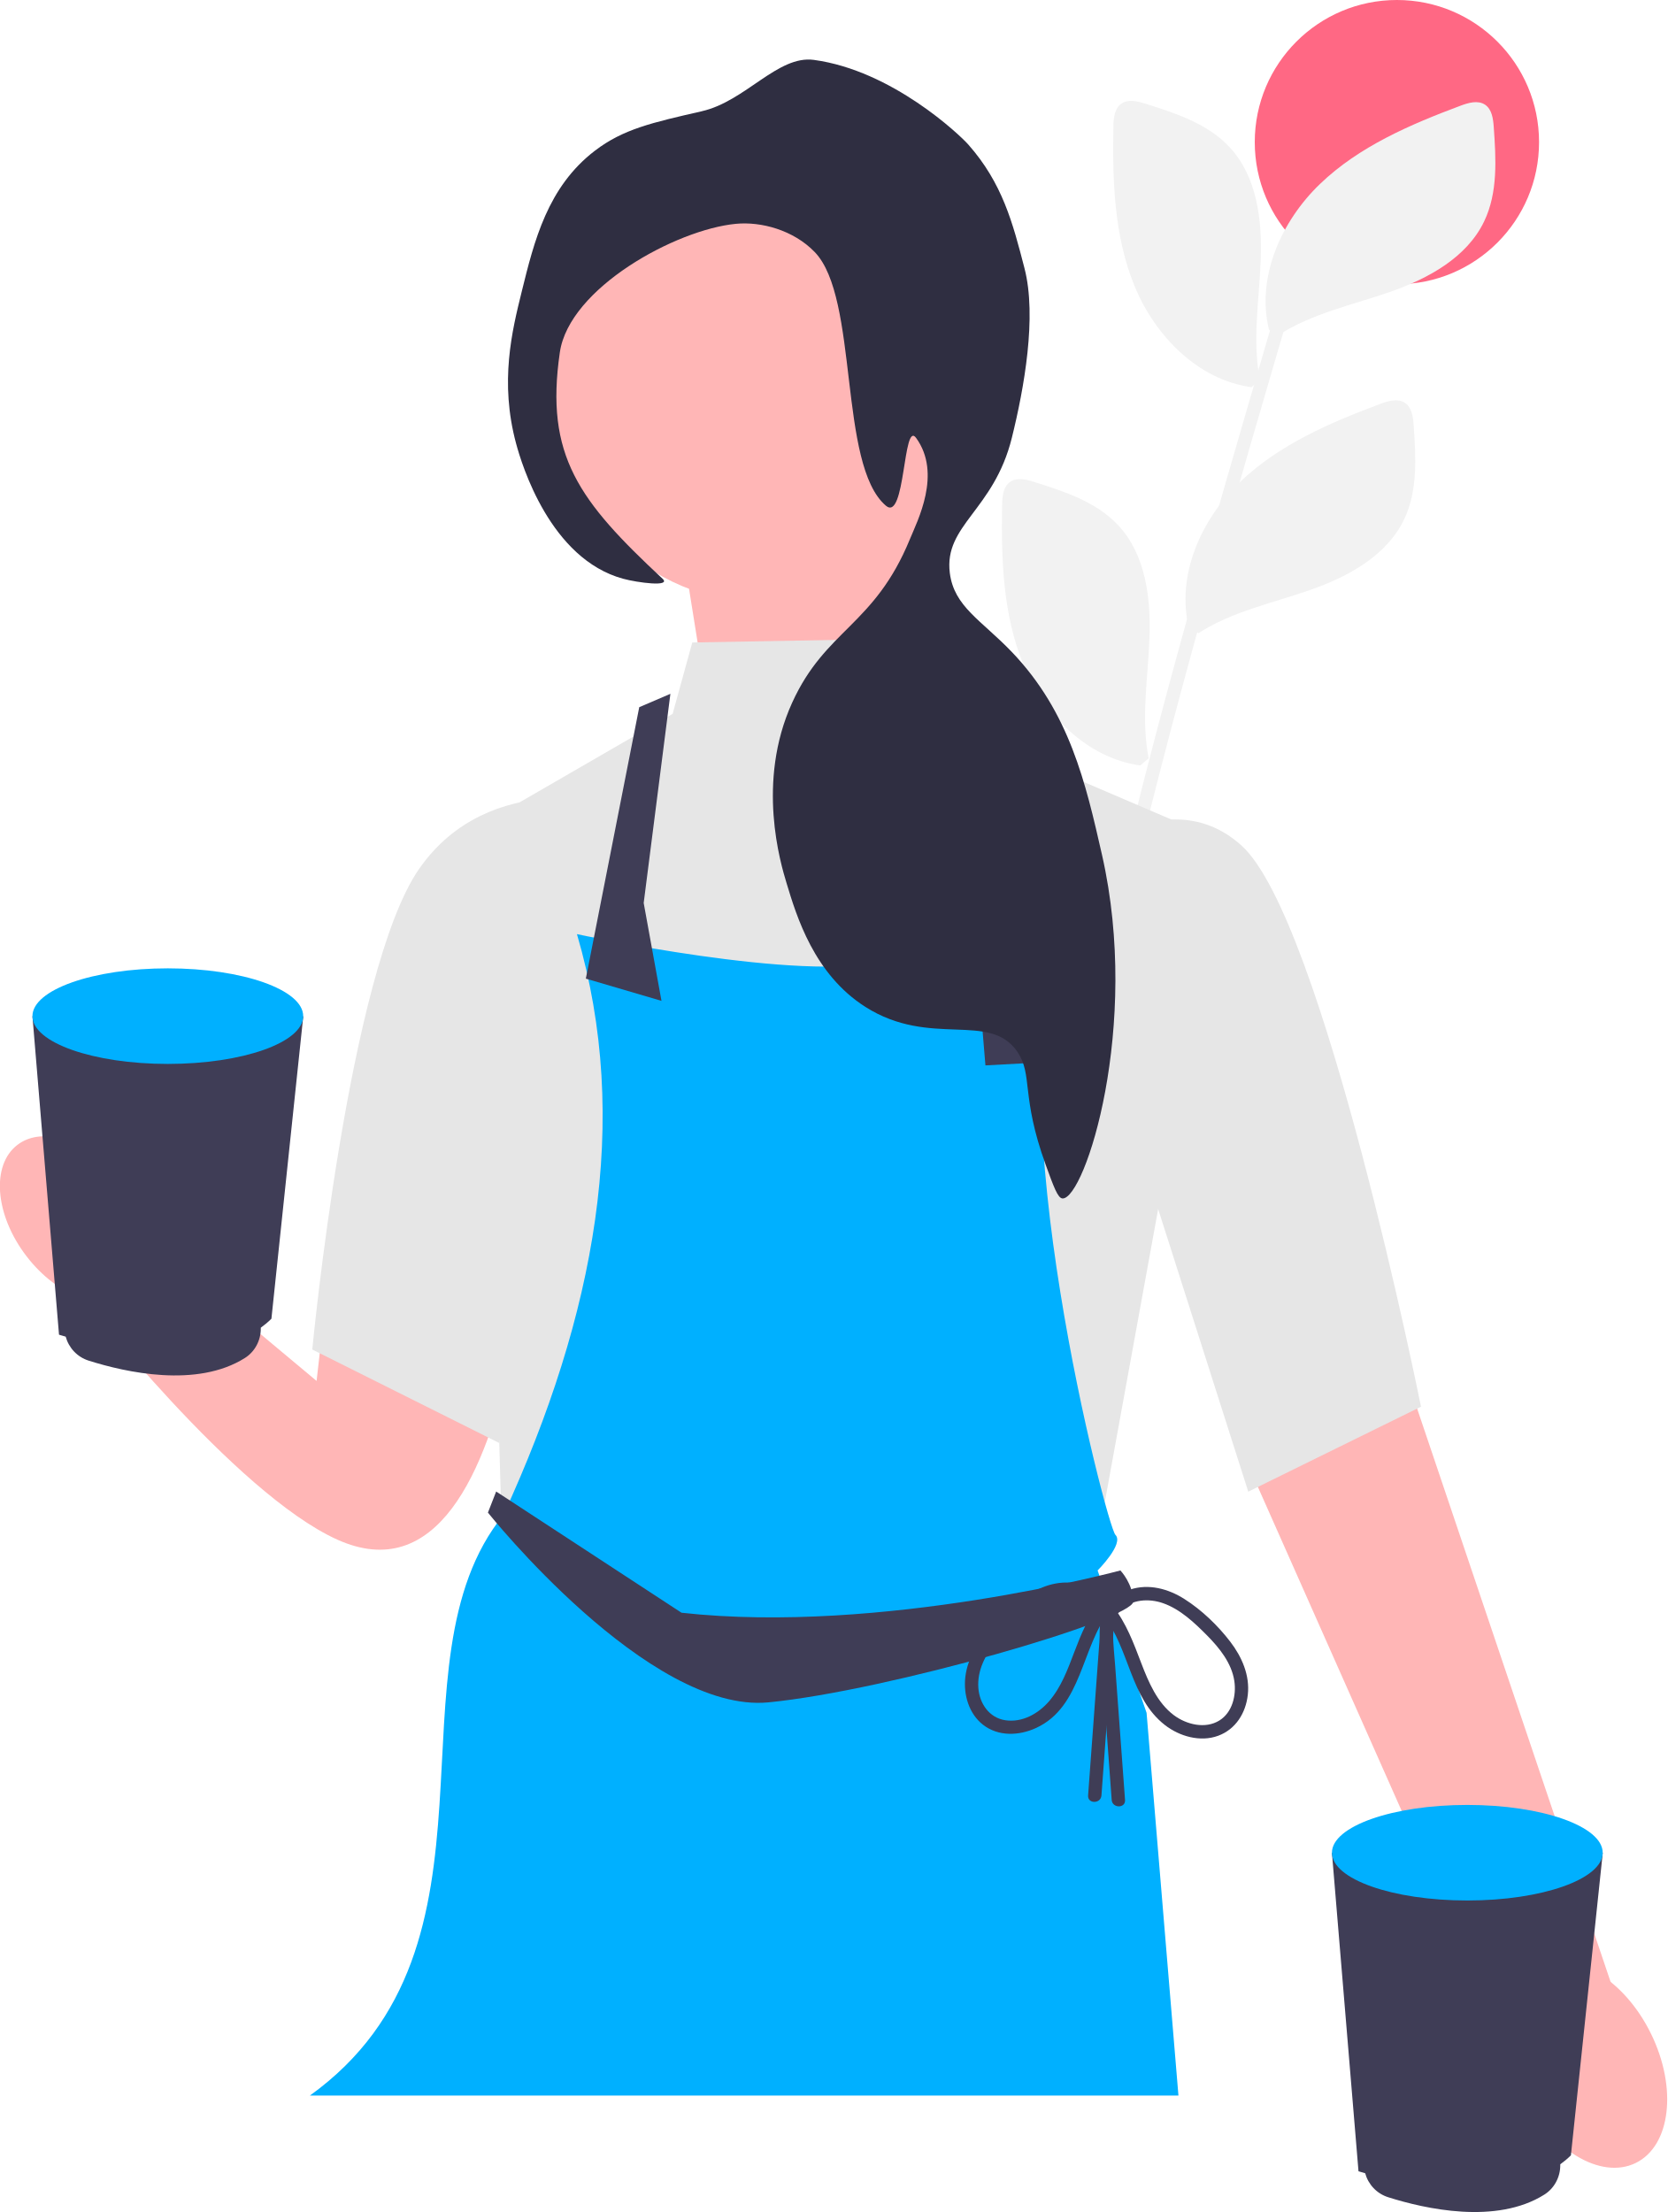
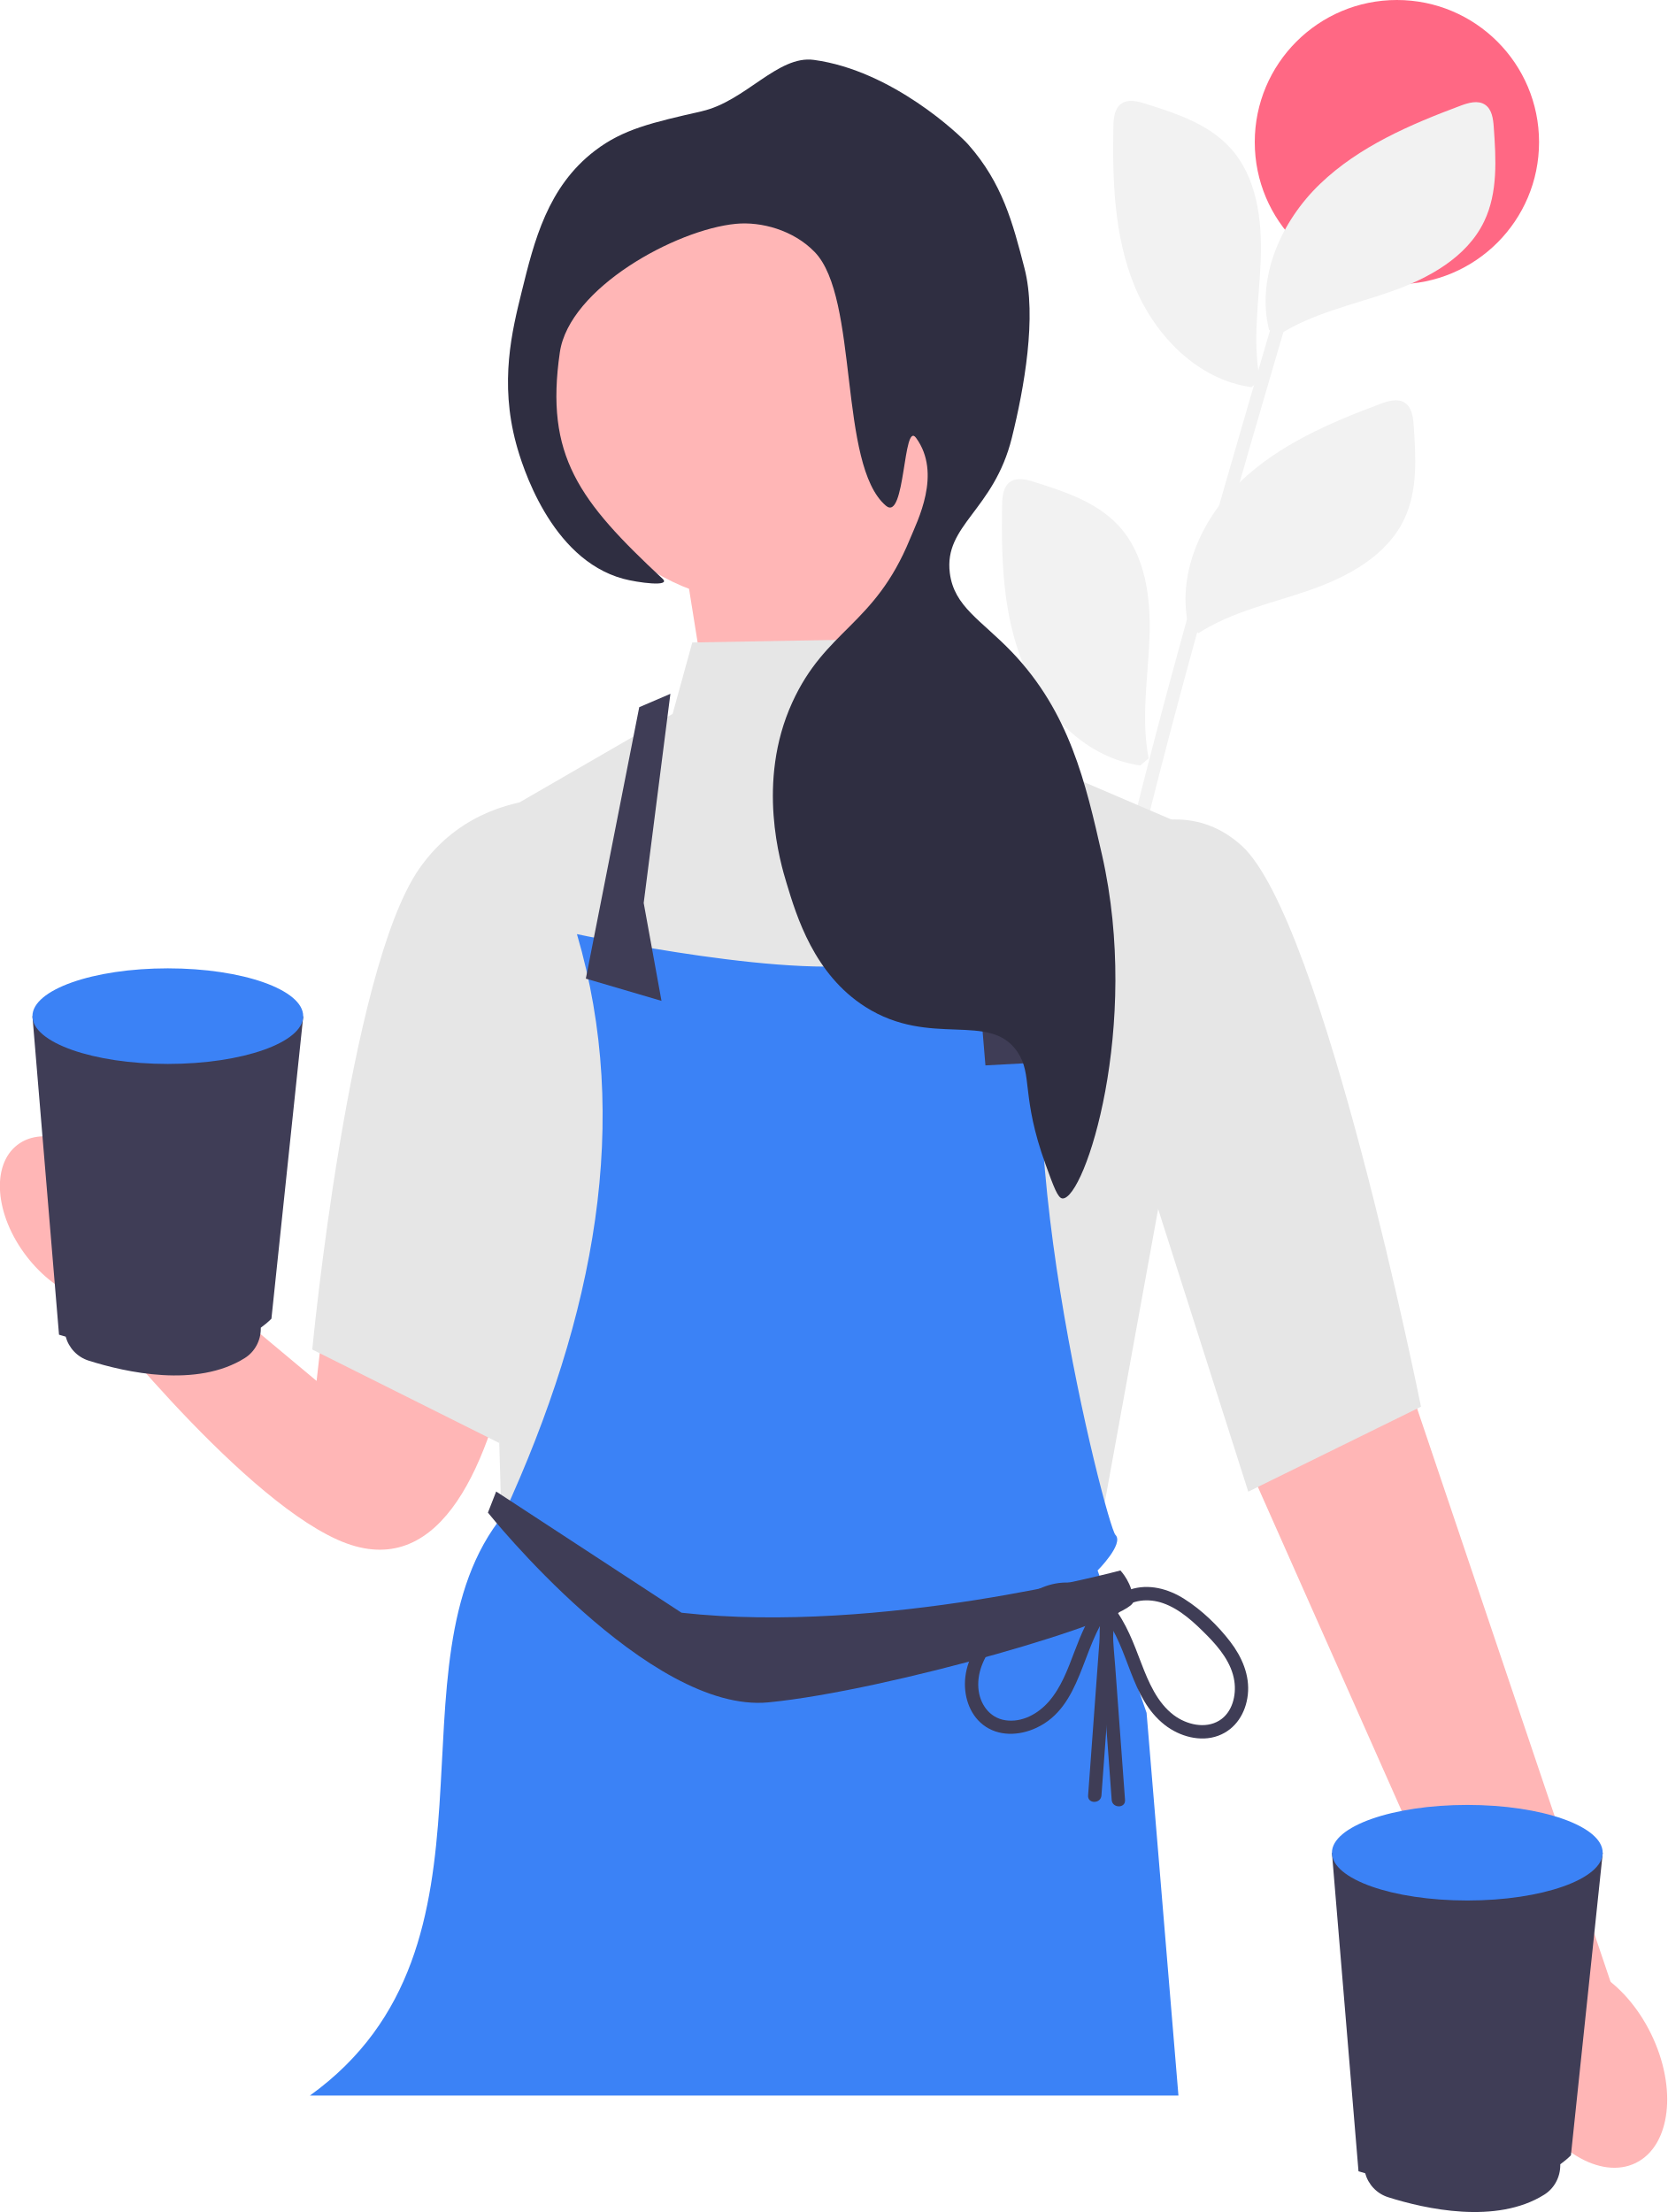
<svg xmlns="http://www.w3.org/2000/svg" width="374.63" height="497.09" viewBox="0 0 374.63 497.09">
  <circle cx="313.89" cy="31.94" r="31.94" fill="#ff6884" stroke-width="0" />
  <path d="m238.1,455.06c-4.39-24.84-6.55-50.04-6.88-75.26-.33-25.04,1.13-50.08,3.93-74.96,2.84-25.2,7.09-50.22,12.26-75.04,5.17-24.8,11.26-49.39,17.83-73.85s13.64-48.83,20.75-73.16c.87-2.98,1.74-5.96,2.62-8.94.54-1.86-2.35-2.65-2.89-.8-7.15,24.45-14.31,48.89-21.03,73.47-6.75,24.67-13.06,49.47-18.47,74.47-5.35,24.69-9.82,49.58-12.97,74.65s-5,50.36-5.07,75.66,1.62,50.25,5.46,75.07c.49,3.17,1.02,6.32,1.57,9.48.34,1.9,3.23,1.09,2.89-.8h0Z" fill="#f2f2f2" stroke-width="0" />
  <path d="m283.11,85.42c-1.75-8.84-.17-17.95.18-26.96s-.85-18.78-6.99-25.38c-4.89-5.27-12.08-7.63-18.94-9.78-1.77-.56-3.84-1.07-5.37-.02-1.58,1.09-1.78,3.31-1.81,5.23-.22,12.12.16,24.58,4.77,35.8s14.27,21.07,26.28,22.7" fill="#f2f2f2" stroke-width="0" />
  <path d="m258.11,170.42c-1.75-8.84-.17-17.95.18-26.96s-.85-18.78-6.99-25.38c-4.89-5.27-12.08-7.63-18.94-9.78-1.77-.56-3.84-1.07-5.37-.02-1.58,1.09-1.78,3.31-1.81,5.23-.22,12.12.16,24.58,4.77,35.8s14.27,21.07,26.28,22.7" fill="#f2f2f2" stroke-width="0" />
  <path d="m287.31,75.28c7.58-4.88,16.64-6.75,25.14-9.72s17.16-7.69,21.05-15.82c3.11-6.48,2.66-14.03,2.15-21.21-.13-1.85-.41-3.97-1.95-5-1.6-1.07-3.73-.44-5.53.23-11.36,4.25-22.8,9.17-31.55,17.57s-14.36,21.01-11.47,32.78" fill="#f2f2f2" stroke-width="0" />
  <path d="m269.31,142.28c7.58-4.88,16.64-6.75,25.14-9.72s17.16-7.69,21.05-15.82c3.11-6.48,2.66-14.03,2.15-21.21-.13-1.85-.41-3.97-1.95-5-1.6-1.07-3.73-.44-5.53.23-11.36,4.25-22.8,9.17-31.55,17.57s-14.36,21.01-11.47,32.78" fill="#f2f2f2" stroke-width="0" />
  <polygon points="160.17 165.69 153.06 121.26 201.06 101.7 208.17 169.25 160.17 165.69" fill="#ffb6b6" stroke-width="0" />
  <path d="m120.8,246.93s-.6,119.08-45.01,99.06c-23.1-10.41-57.19-54.31-57.19-54.31l14.09-13.49,38.45,32.14,7.24-63.93,42.42.51h0Z" fill="#ffb6b6" stroke-width="0" />
  <path d="m139.49,180.72s-29.43-8.33-45.32,14.55-24,108-24,108l42,21,27.32-143.55Z" fill="#e6e6e6" stroke-width="0" />
  <polygon points="299.12 244.03 317.79 314.63 363.07 448.83 339.49 462.21 280.22 328.67 265.24 257.42 299.12 244.03" fill="#ffb6b6" stroke-width="0" />
  <polygon points="209.14 143.42 155.56 144.38 151.14 160.42 108.17 185.27 112.64 339.92 245.64 351.92 264.8 246.67 269.64 186.92 213.64 162.92 209.14 143.42" fill="#e6e6e6" stroke-width="0" />
  <path d="m236.49,197.21s24.14-23.74,42.48-7.2c18.34,16.54,40.33,126.11,40.33,126.11l-38.81,19.09-44-138h0Z" fill="#e6e6e6" stroke-width="0" />
-   <path d="m238.64,211.92s-22-1-40,4-69-6-69-6c12.29,41.85,4.12,85.6-16.5,130.5-27.22,33.41,3.35,96.8-43.5,130.5h195.16l-7.16-86-11-32s6-6,4-8-27-99-12-133h0s0,0,0,0h0Z" fill="#00b0ff" stroke-width="0" />
+   <path d="m238.64,211.92s-22-1-40,4-69-6-69-6c12.29,41.85,4.12,85.6-16.5,130.5-27.22,33.41,3.35,96.8-43.5,130.5h195.16l-7.16-86-11-32s6-6,4-8-27-99-12-133h0s0,0,0,0h0Z" fill="#3b82f6" stroke-width="0" />
  <polygon points="143.64 158.92 131.64 219.92 148.64 224.92 144.64 202.92 150.64 155.92 143.64 158.92" fill="#3f3d56" stroke-width="0" />
  <polygon points="214.64 157.92 221.43 239.42 230.64 238.92 224.64 161.92 214.64 157.92" fill="#3f3d56" stroke-width="0" />
  <path d="m251.76,352.92s-53.62,14.5-98.62,9.5l-41.65-27.24-1.85,4.74s36.12,45.28,63.06,42.64,81.94-18.64,81.94-22.64-2.88-7-2.88-7h0Z" fill="#3f3d56" stroke-width="0" />
  <ellipse cx="16.74" cy="273.98" rx="13.59" ry="21.06" transform="translate(-163.1 66.61) rotate(-37.43)" fill="#ffb6b6" stroke-width="0" />
  <ellipse cx="356.74" cy="463.98" rx="15.86" ry="24.59" transform="translate(-167.84 204.45) rotate(-26.12)" fill="#ffb6b6" stroke-width="0" />
  <path d="m247.93,363.06c5.92,7.45,5.97,18.48,13.83,24.6,3.26,2.54,7.95,3.89,11.96,2.41,3.97-1.46,6.22-5.14,6.67-9.23.48-4.35-1.33-8.49-3.93-11.89-2.81-3.67-6.42-7.14-10.33-9.62-3.62-2.3-8.03-3.5-12.21-2.11-4.22,1.4-6.72,4.81-6.82,9.25-.08,3.1.36,6.25.59,9.33l.69,9.4,1.42,19.29c.14,1.91,3.14,1.93,3,0l-2.22-30.17c-.18-2.39-.45-4.79-.48-7.18-.03-1.94.3-3.84,1.7-5.26,2.46-2.49,6.36-2.71,9.5-1.62,3.9,1.35,7.12,4.42,9.97,7.3,2.77,2.81,5.49,6.19,6.09,10.21.48,3.2-.44,7.05-3.35,8.86-3.19,1.98-7.44.92-10.27-1.21-3.71-2.79-5.66-7.41-7.27-11.61-1.73-4.52-3.37-9.05-6.41-12.87-1.2-1.51-3.31.62-2.12,2.12h0s0,0,0,0h0s0,0,0,0Z" fill="#3f3d56" stroke-width="0" />
  <path d="m247.22,359.93c-2.68,3.38-4.29,7.3-5.81,11.3-1.47,3.87-2.96,7.96-5.72,11.13-2.4,2.76-6.02,4.79-9.79,4.22-3.63-.55-5.81-3.77-6.06-7.27-.28-3.88,1.54-7.42,3.97-10.34,2.63-3.16,5.83-6.27,9.38-8.38,3.09-1.84,6.84-2.74,10.24-1.15,1.47.69,2.73,1.83,3.32,3.38.8,2.12.4,4.58.24,6.78-.83,11.29-1.66,22.59-2.49,33.88-.14,1.93,2.86,1.92,3,0,.84-11.38,1.67-22.75,2.51-34.13.18-2.5.47-5.14-.44-7.54-.7-1.84-1.98-3.34-3.63-4.4-3.5-2.26-7.95-2.23-11.7-.68-4.29,1.77-7.9,5.11-11.05,8.44-3.08,3.27-5.75,7.15-6.28,11.71-.45,3.9.78,8.21,3.96,10.7,3.46,2.71,8.13,2.5,11.96.73,10.34-4.78,10.14-18.24,16.52-26.26,1.19-1.5-.92-3.63-2.12-2.12h0Z" fill="#3f3d56" stroke-width="0" />
  <path d="m68.14,228.35s-22.67,21.48-60.85,0l5.97,71.59s.54.17,1.5.44c.69,2.51,2.59,4.58,5.17,5.39,8.31,2.63,24.29,6.21,35.09-.59,2.25-1.42,3.58-3.93,3.58-6.6v-.21c.84-.61,1.64-1.27,2.39-2.02l7.16-68.01Z" fill="#3f3d56" stroke-width="0" />
-   <ellipse cx="37.71" cy="228.35" rx="30.42" ry="10.74" fill="#00b0ff" stroke-width="0" />
+   <ellipse cx="37.71" cy="228.35" rx="30.42" ry="10.74" fill="#3b82f6" stroke-width="0" />
  <path d="m360.14,416.35s-22.67,21.48-60.85,0l5.97,71.59s.54.17,1.5.44c.69,2.51,2.59,4.58,5.17,5.39,8.31,2.63,24.29,6.21,35.09-.59,2.25-1.42,3.58-3.93,3.58-6.6v-.21c.84-.61,1.64-1.27,2.39-2.02l7.16-68.01Z" fill="#3f3d56" stroke-width="0" />
-   <ellipse cx="329.71" cy="416.35" rx="30.42" ry="10.74" fill="#00b0ff" stroke-width="0" />
+   <ellipse cx="329.71" cy="416.35" rx="30.42" ry="10.74" fill="#3b82f6" stroke-width="0" />
  <circle cx="172.3" cy="86.6" r="48.94" fill="#ffb6b6" stroke-width="0" />
  <path d="m157.72,24.99c9.8-2.23,17.05-12.63,25.16-11.53,17.61,2.38,32.82,16.9,34.67,18.99,7.7,8.71,10.01,17.6,12.66,27.85,2.81,10.85-.08,26.95-2.85,38.11-4.05,16.33-15.31,19.58-13.93,30.38.97,7.56,7.07,10.56,13.93,17.72,12.98,13.56,16.58,29.4,20.26,45.58,8.76,38.54-3.85,77.4-8.86,77.23-1.06-.04-1.97-2.56-3.8-7.6-5.59-15.44-2.84-20.16-6.33-25.32-6.23-9.23-19.56-.83-34.18-10.13-11.52-7.33-15.44-20.3-17.72-27.85-1.31-4.34-6.85-22.66,1.27-40.51,7.52-16.53,18.46-17.27,26.45-36.73,1.68-4.1,7.24-14.74,1.4-22.77-2.96-4.07-2.37,19.01-6.79,15.23-10.76-9.18-5.98-46.67-16-57.01-4.79-4.95-12.05-6.88-17.72-6.33-13.48,1.3-37.43,14.42-39.54,28.87-3.39,23.25,4.31,33.4,23.08,50.89,2.03,1.89-5.64.88-8.86,0-16.38-4.46-22.78-25.65-24.05-30.38-3.74-13.88-.92-25.33,1.27-34.18,2.79-11.32,5.79-23.5,16.46-31.65,6.31-4.82,12.77-6.29,24.05-8.86Z" fill="#2f2e41" stroke-width="0" />
</svg>
